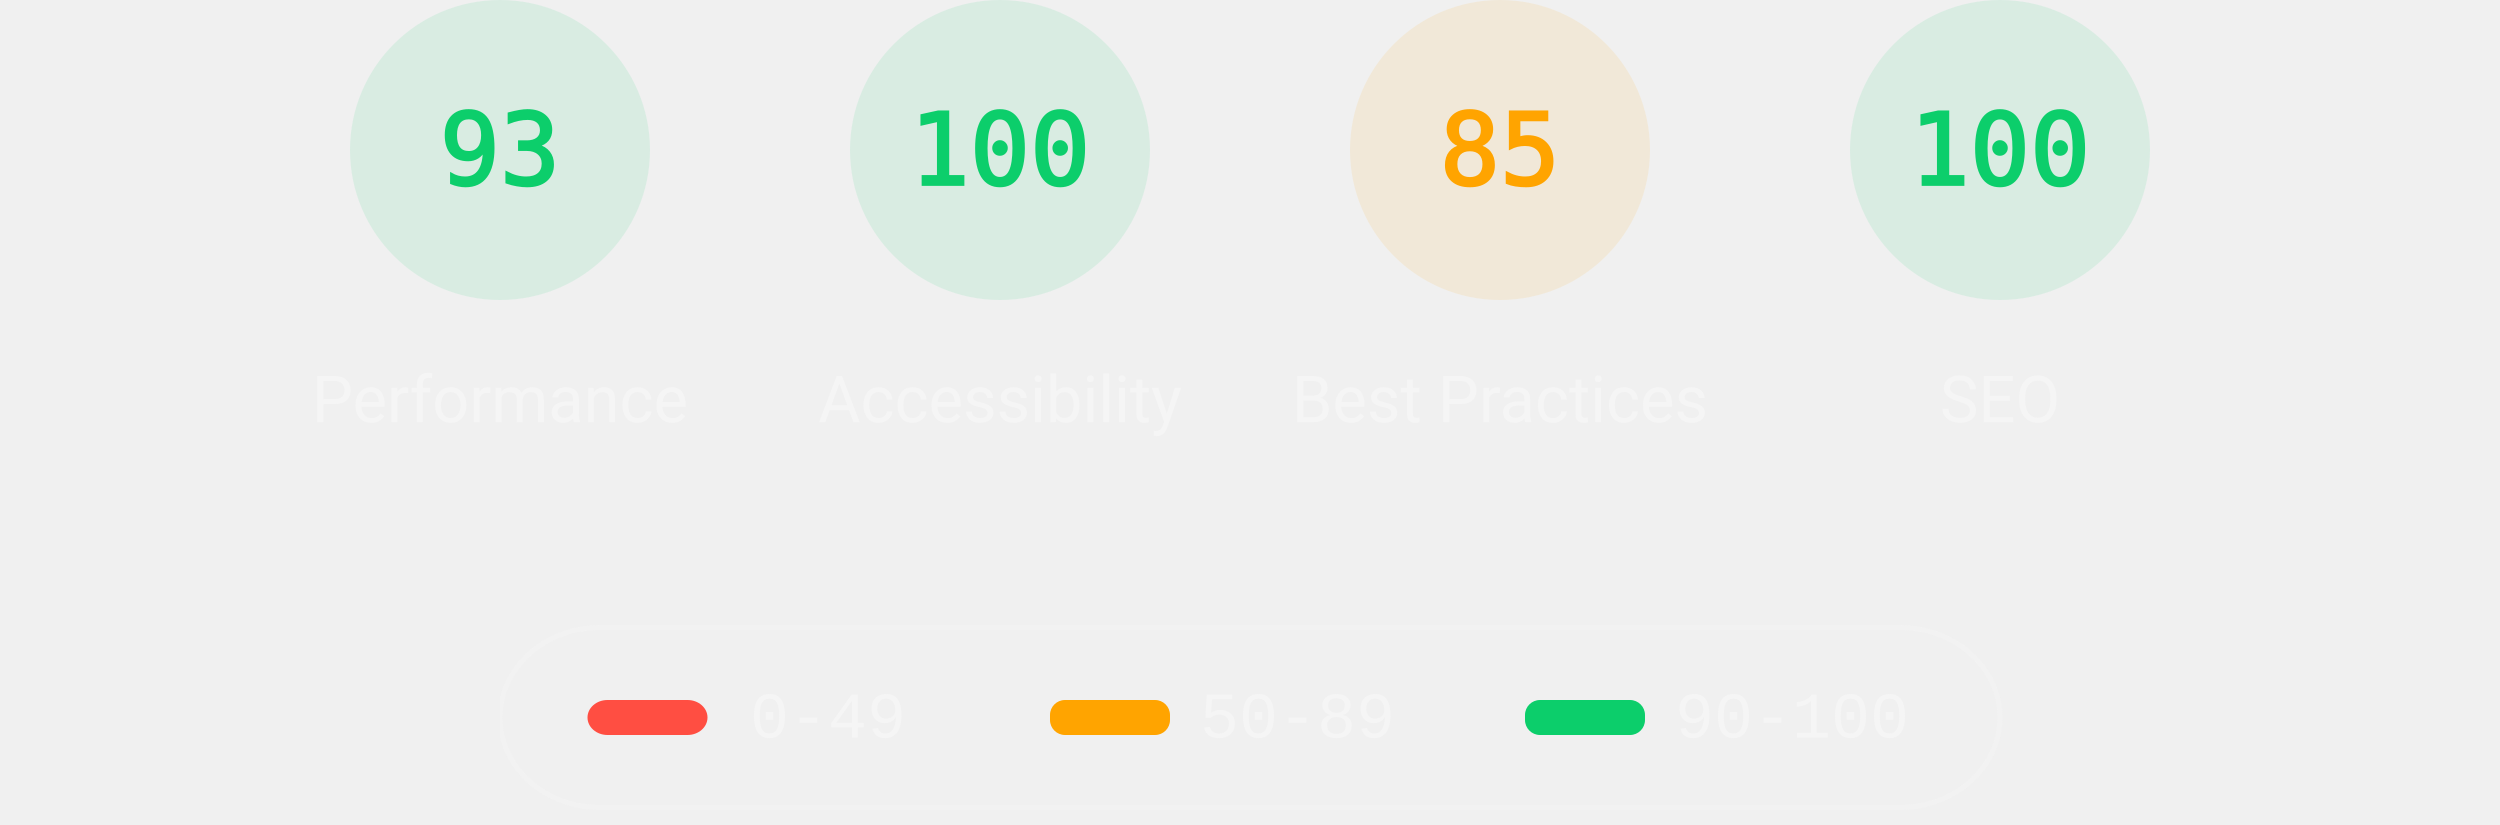
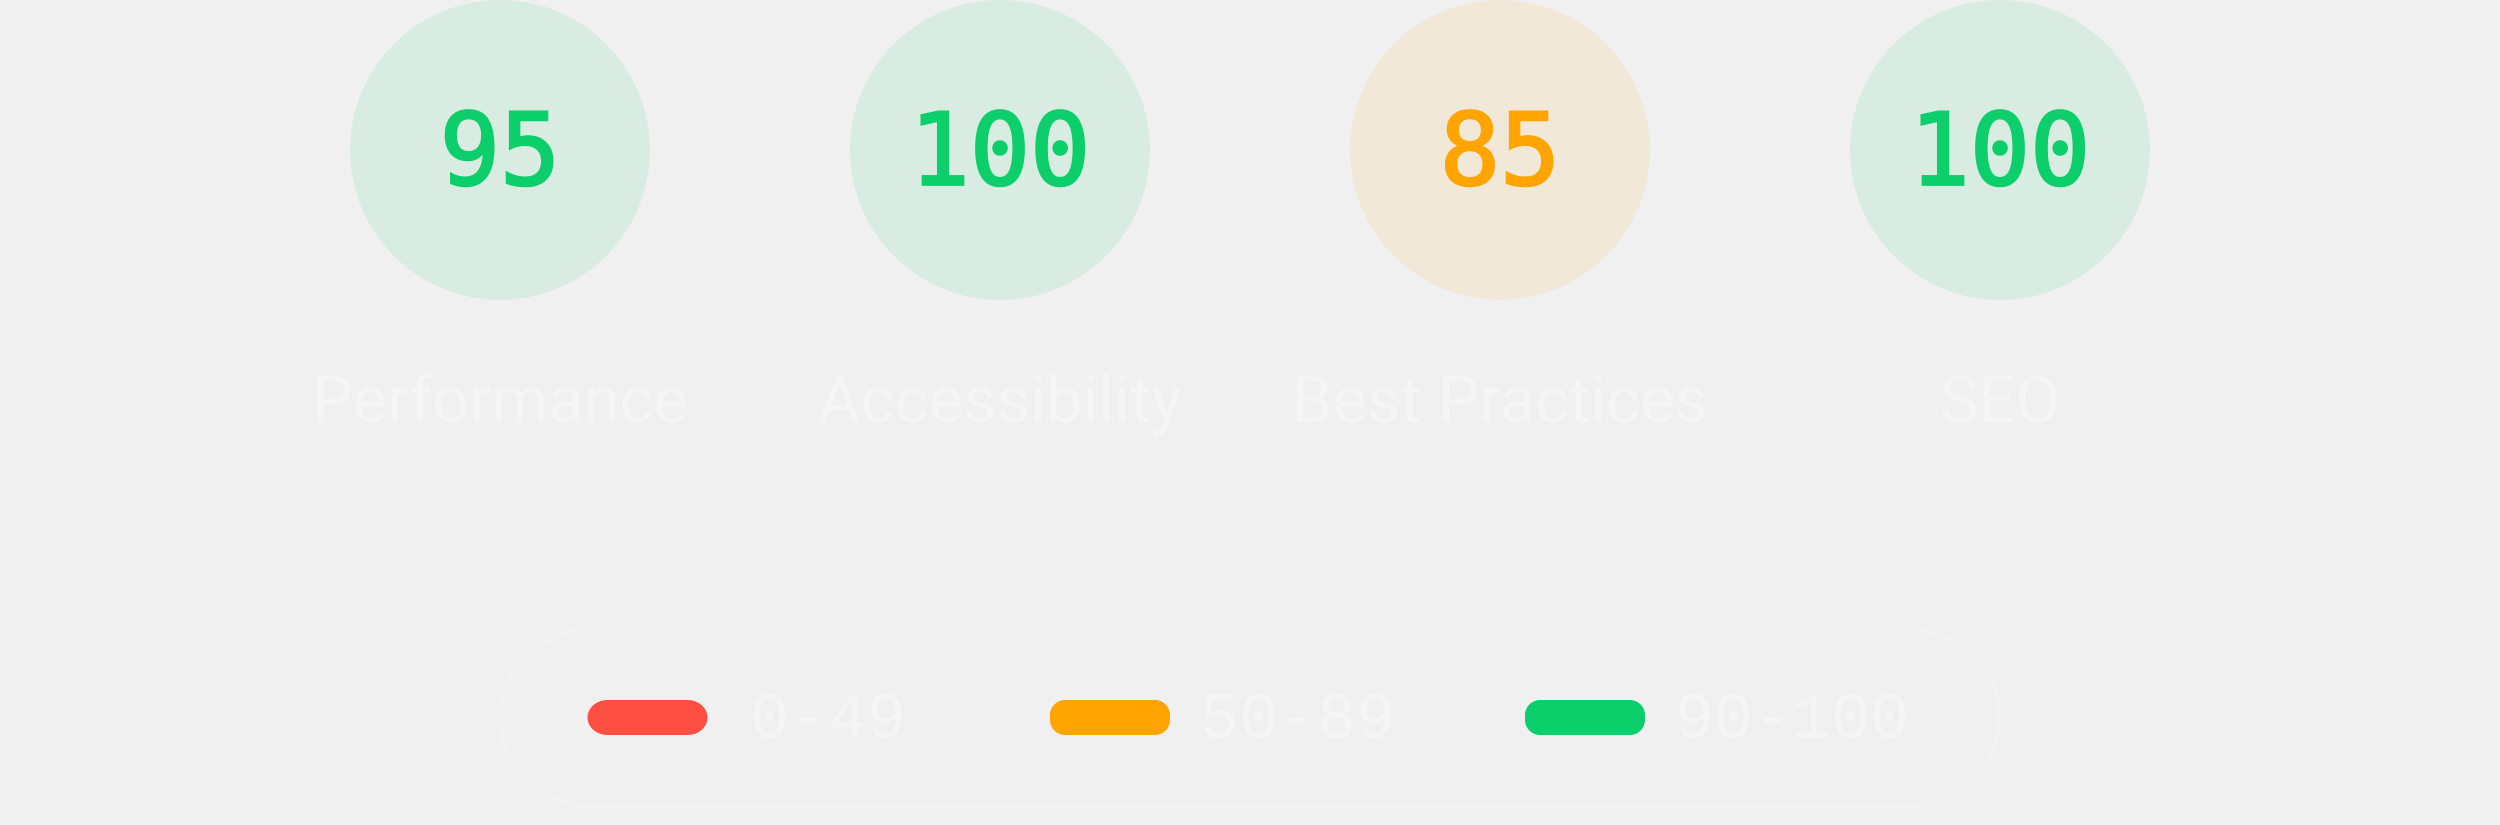
<svg xmlns="http://www.w3.org/2000/svg" class="theme--dark" fill="none" width="1000" height="330">
  <style>
			.gauge-base {
				opacity: 0.1
			}

			.gauge-arc {
				fill: none;
				animation-delay: 250ms;
				stroke-linecap: round;
				transform: rotate(-90deg);
				transform-origin: 100px 60px;
				animation: load-gauge 1s ease forwards
			}

			.guage-text {
				font-size: 40px;
				font-family: monospace;
				text-align: center
			}

			.guage-red {
				color: #ff4e42;
				fill: #ff4e42;
				stroke: #ff4e42
			}
			.guage-orange {
				color: #ffa400;
				fill: #ffa400;
				stroke: #ffa400
			}
			.guage-green {
				color: #0cce6b;
				fill: #0cce6b;
				stroke: #0cce6b
			}
			.theme--agnostic .guage-undefined {
				color: #5c5c5c;
				fill: #5c5c5c;
				stroke: #5c5c5c
			}
			.theme--light .guage-undefined {
				color: #1e1e1e;
				fill: #1e1e1e;
				stroke: #1e1e1e
			}
			.theme--dark .guage-undefined {
				color: #f5f5f5;
				fill: #f5f5f5;
				stroke: #f5f5f5
			}

			.guage-title {
				stroke: none;
				font-size: 26px;
				line-height: 26px;
				font-family: Roboto, Halvetica, Arial, sans-serif
			}
			.metric.guage-title {
				font-family: 'Courier New', Courier, monospace
			}
			.theme--agnostic .guage-title {
				color: #737373;
				fill: #737373
			}
			.theme--light .guage-title {
				color: #212121;
				fill: #212121
			}
			.theme--dark .guage-title {
				color: #f5f5f5;
				fill: #f5f5f5
			}

			@keyframes load-gauge {
				from {
					stroke-dasharray: 0 352.858
				}
			}
			.lh-gauge--pwa__disc {
				fill: #e0e0e0
			}
			.lh-gauge--pwa__logo {
				position: relative;
				fill: #b0b0b0
			}
			.lh-gauge--pwa__invisible {
				display: none
			}
			.lh-gauge--pwa__visible {
				display: inline
			}
			.guage-invisible {
				display: none
			}
			.lh-gauge--pwa__logo--primary-color {
				fill: #304ffe
			}
			.theme--agnostic .lh-gauge--pwa__logo--secondary-color {
				fill: #787878
			}
			.theme--light .lh-gauge--pwa__logo--secondary-color {
				fill: #3d3d3d
			}
			.theme--dark .lh-gauge--pwa__logo--secondary-color {
				fill: #d8b6b6
			}
			.theme--light #svg_2 {
				stroke: #00000022
			}
			.theme--agnostic #svg_2 {
				stroke: #616161
			}
			.theme--light #svg_2 {
				stroke: #00000022
			}
			.theme--dark #svg_2 {
				stroke: #f5f5f566
			}
		</style>
  <svg class="guage-div guage-perf guage-green" viewBox="0 0 200 200" width="200" height="200" x="100" y="0">
    <circle class="gauge-base" r="56" cx="100" cy="60" stroke-width="8" />
-     <circle class="gauge-arc guage-arc-1" r="56" cx="100" cy="60" stroke-width="8" style="stroke-dasharray: 327.228, 351.858;" />
-     <text class="guage-text" x="100px" y="60px" alignment-baseline="central" dominant-baseline="central" text-anchor="middle">93</text>
+     <circle class="gauge-arc guage-arc-1" r="56" cx="100" cy="60" stroke-width="8" style="stroke-dasharray: 334.265, 351.858;" />
+     <text class="guage-text" x="100px" y="60px" alignment-baseline="central" dominant-baseline="central" text-anchor="middle">95</text>
    <text class="guage-title" x="100px" y="160px" alignment-baseline="central" dominant-baseline="central" text-anchor="middle">Performance</text>
  </svg>
  <svg class="guage-div guage-acc guage-green" viewBox="0 0 200 200" width="200" height="200" x="300" y="0">
    <circle class="gauge-base" r="56" cx="100" cy="60" stroke-width="8" />
    <circle class="gauge-arc guage-arc-2" r="56" cx="100" cy="60" stroke-width="8" style="stroke-dasharray: 351.858, 351.858;" />
    <text class="guage-text" x="100px" y="60px" alignment-baseline="central" dominant-baseline="central" text-anchor="middle">100</text>
    <text class="guage-title" x="100px" y="160px" alignment-baseline="central" dominant-baseline="central" text-anchor="middle">Accessibility</text>
  </svg>
  <svg class="guage-div guage-best guage-orange" viewBox="0 0 200 200" width="200" height="200" x="500" y="0">
    <circle class="gauge-base" r="56" cx="100" cy="60" stroke-width="8" />
    <circle class="gauge-arc guage-arc-3" r="56" cx="100" cy="60" stroke-width="8" style="stroke-dasharray: 299.079, 351.858;" />
    <text class="guage-text" x="100px" y="60px" alignment-baseline="central" dominant-baseline="central" text-anchor="middle">85</text>
    <text class="guage-title" x="100px" y="160px" alignment-baseline="central" dominant-baseline="central" text-anchor="middle">Best Practices</text>
  </svg>
  <svg class="guage-div guage-seo guage-green" viewBox="0 0 200 200" width="200" height="200" x="700" y="0">
    <circle class="gauge-base" r="56" cx="100" cy="60" stroke-width="8" />
    <circle class="gauge-arc guage-arc-4" r="56" cx="100" cy="60" stroke-width="8" style="stroke-dasharray: 351.858, 351.858;" />
    <text class="guage-text" x="100px" y="60px" alignment-baseline="central" dominant-baseline="central" text-anchor="middle">100</text>
    <text class="guage-title" x="100px" y="160px" alignment-baseline="central" dominant-baseline="central" text-anchor="middle">SEO</text>
  </svg>
  <svg class="guage-div guage-pwa guage-invisible" viewBox="0 0 200 200" width="200" height="200" x="900" y="0">
    <svg viewBox="0 0 60 60" width="112" height="112" x="44" y="4">
      <defs>
        <linearGradient id="lh-gauge--pwa__check-circle__gradient-0" x1="50%" y1="0%" x2="50%" y2="100%">
          <stop stop-color="#00C852" offset="0%" />
          <stop stop-color="#009688" offset="100%" />
        </linearGradient>
        <linearGradient id="lh-gauge--pwa__installable__shadow-gradient-0" x1="76.056%" x2="24.111%" y1="82.995%" y2="24.735%">
          <stop stop-color="#A5D6A7" offset="0%" />
          <stop stop-color="#80CBC4" offset="100%" />
        </linearGradient>
        <linearGradient id="lh-gauge--pwa__fast-reliable__shadow-gradient-0" x1="76.056%" y1="82.995%" x2="25.678%" y2="26.493%">
          <stop stop-color="#64B5F6" offset="0%" />
          <stop stop-color="#2979FF" offset="100%" />
        </linearGradient>
        <g id="lh-gauge--pwa__fast-reliable-badge-0">
          <circle fill="#FFFFFF" cx="10" cy="10" r="10" />
          <path fill="#304FFE" d="M10 3.58l5.25 2.34v3.5c0 3.23-2.24 6.26-5.25 7-3.01-.74-5.25-3.77-5.25-7v-3.5L10 3.58zm-.47 10.74l2.76-4.83.03-.07c.04-.08 0-.24-.22-.24h-1.64l.47-3.26h-.47l-2.7 4.77c-.02.01.05-.1-.04.05-.09.16-.1.31.18.31h1.63l-.47 3.27h.47z" />
        </g>
        <g id="lh-gauge--pwa__installable-badge-0">
          <circle fill="#FFFFFF" cx="10" cy="10" r="10" />
          <path fill="#009688" d="M10 4.167A5.835 5.835 0 0 0 4.167 10 5.835 5.835 0 0 0 10 15.833 5.835 5.835 0 0 0 15.833 10 5.835 5.835 0 0 0 10 4.167zm2.917 6.416h-2.334v2.334H9.417v-2.334H7.083V9.417h2.334V7.083h1.166v2.334h2.334v1.166z" />
        </g>
      </defs>
      <g stroke="none" fill-rule="nonzero">
        <circle class="lh-gauge--pwa__disc" cx="30" cy="30" r="30" />
        <g class="lh-gauge--pwa__logo">
          <path d="M35.66 19.39l.7-1.75h2L37.4 15 38.6 12l3.4 9h-2.51l-.58-1.61z" />
          <path d="M33.52 21l3.65-9h-2.42l-2.5 5.82L30.5 12h-1.86l-1.9 5.82-1.35-2.65-1.21 3.72L25.4 21h2.38l1.72-5.2 1.64 5.2z" />
          <path fill-rule="nonzero" d="M20.3 17.91h1.48c.45 0 .85-.05 1.2-.15l.39-1.18 1.07-3.3a2.64 2.64 0 0 0-.28-.37c-.55-.6-1.36-.91-2.42-.91H18v9h2.3V17.9zm1.96-3.84c.22.22.33.5.33.87 0 .36-.1.65-.29.87-.2.23-.59.35-1.15.35h-.86v-2.41h.87c.52 0 .89.1 1.1.32z" />
        </g>
        <rect class="lh-gauge--pwa__component lh-gauge--pwa__na-line lh-gauge--pwa__invisible" fill="#FFFFFF" x="20" y="32" width="20" height="4" rx="2" />
        <g class="lh-gauge--pwa__component lh-gauge--pwa__fast-reliable-badge lh-gauge--pwa__invisible" transform="translate(20, 29)">
          <path fill="url(#lh-gauge--pwa__fast-reliable__shadow-gradient-0)" d="M33.63 19.49A30 30 0 0 1 16.2 30.36L3 17.14 17.14 3l16.49 16.49z" />
          <use href="#lh-gauge--pwa__fast-reliable-badge-0" />
        </g>
        <g class="lh-gauge--pwa__component lh-gauge--pwa__installable-badge lh-gauge--pwa__invisible" transform="translate(20, 29)">
          <path fill="url(#lh-gauge--pwa__installable__shadow-gradient-0)" d="M33.629 19.487c-4.272 5.453-10.391 9.39-17.415 10.869L3 17.142 17.142 3 33.63 19.487z" />
          <use href="#lh-gauge--pwa__installable-badge-0" />
        </g>
        <g class="lh-gauge--pwa__component lh-gauge--pwa__fast-reliable-installable-badges lh-gauge--pwa__invisible">
          <g transform="translate(8, 29)">
            <path fill="url(#lh-gauge--pwa__fast-reliable__shadow-gradient-0)" d="M16.321 30.463L3 17.143 17.142 3l22.365 22.365A29.864 29.864 0 0 1 22 31c-1.942 0-3.84-.184-5.679-.537z" />
            <use href="#lh-gauge--pwa__fast-reliable-badge-0" />
          </g>
          <g transform="translate(32, 29)">
            <path fill="url(#lh-gauge--pwa__installable__shadow-gradient-0)" d="M25.982 11.84a30.107 30.107 0 0 1-13.08 15.203L3 17.143 17.142 3l8.84 8.84z" />
            <use href="#lh-gauge--pwa__installable-badge-0" />
          </g>
        </g>
        <g class="lh-gauge--pwa__component lh-gauge--pwa__check-circle lh-gauge--pwa__invisible" transform="translate(18, 28)">
          <circle fill="#FFFFFF" cx="12" cy="12" r="12" />
          <path fill="url(#lh-gauge--pwa__check-circle__gradient-0)" d="M12 2a10 10 0 1 0 0 20 10 10 0 0 0 0-20zm-2 15l-5-5 1.41-1.41L10 14.17l7.59-7.59L19 8l-9 9z" />
        </g>
      </g>
    </svg>
    <text class="guage-title" y="160px" alignment-baseline="central" dominant-baseline="central" text-anchor="middle">
      <tspan x="100px" dy="-6px">Progressive</tspan>
      <tspan x="100px" dy="30px">Web App</tspan>
    </text>
  </svg>
  <svg width="604" height="76" x="200" y="250">
    <g>
      <rect fill="none" id="canvas_background" height="80" width="604" y="-1" x="-1" />
      <g display="none" overflow="visible" y="0" x="0" height="100%" width="100%" id="canvasGrid">
        <rect fill="url(#gridpattern)" stroke-width="0" y="0" x="0" height="100%" width="100%" />
      </g>
    </g>
    <g>
      <rect fill-opacity="0" stroke-width="2" rx="40" id="svg_2" height="72" width="600" y="1" x="0" fill="#000000" />
      <rect stroke="#000" rx="8" id="svg_3" height="14" width="48" y="30" x="35" stroke-opacity="null" stroke-width="0" fill="#ff4e42" />
      <rect stroke="#000" rx="6" id="svg_4" height="14" width="48" y="30" x="220" stroke-opacity="null" stroke-width="0" fill="#ffa400" />
      <rect stroke="#000" rx="6" id="svg_5" height="14" width="48" y="30" x="410" stroke-opacity="null" stroke-width="0" fill="#0cce6b" />
      <text class="metric guage-title" xml:space="preserve" text-anchor="start" font-size="26" id="svg_6" y="45" x="100" stroke-opacity="null" stroke-width="0" stroke="#000">0-49</text>
      <text class="metric guage-title" xml:space="preserve" text-anchor="start" font-size="26" id="svg_7" y="45" x="280" stroke-opacity="null" stroke-width="0" stroke="#000">50-89</text>
      <text class="metric guage-title" xml:space="preserve" text-anchor="start" font-size="26" id="svg_8" y="45" x="470" stroke-opacity="null" stroke-width="0" stroke="#000">90-100</text>
    </g>
  </svg>
</svg>
